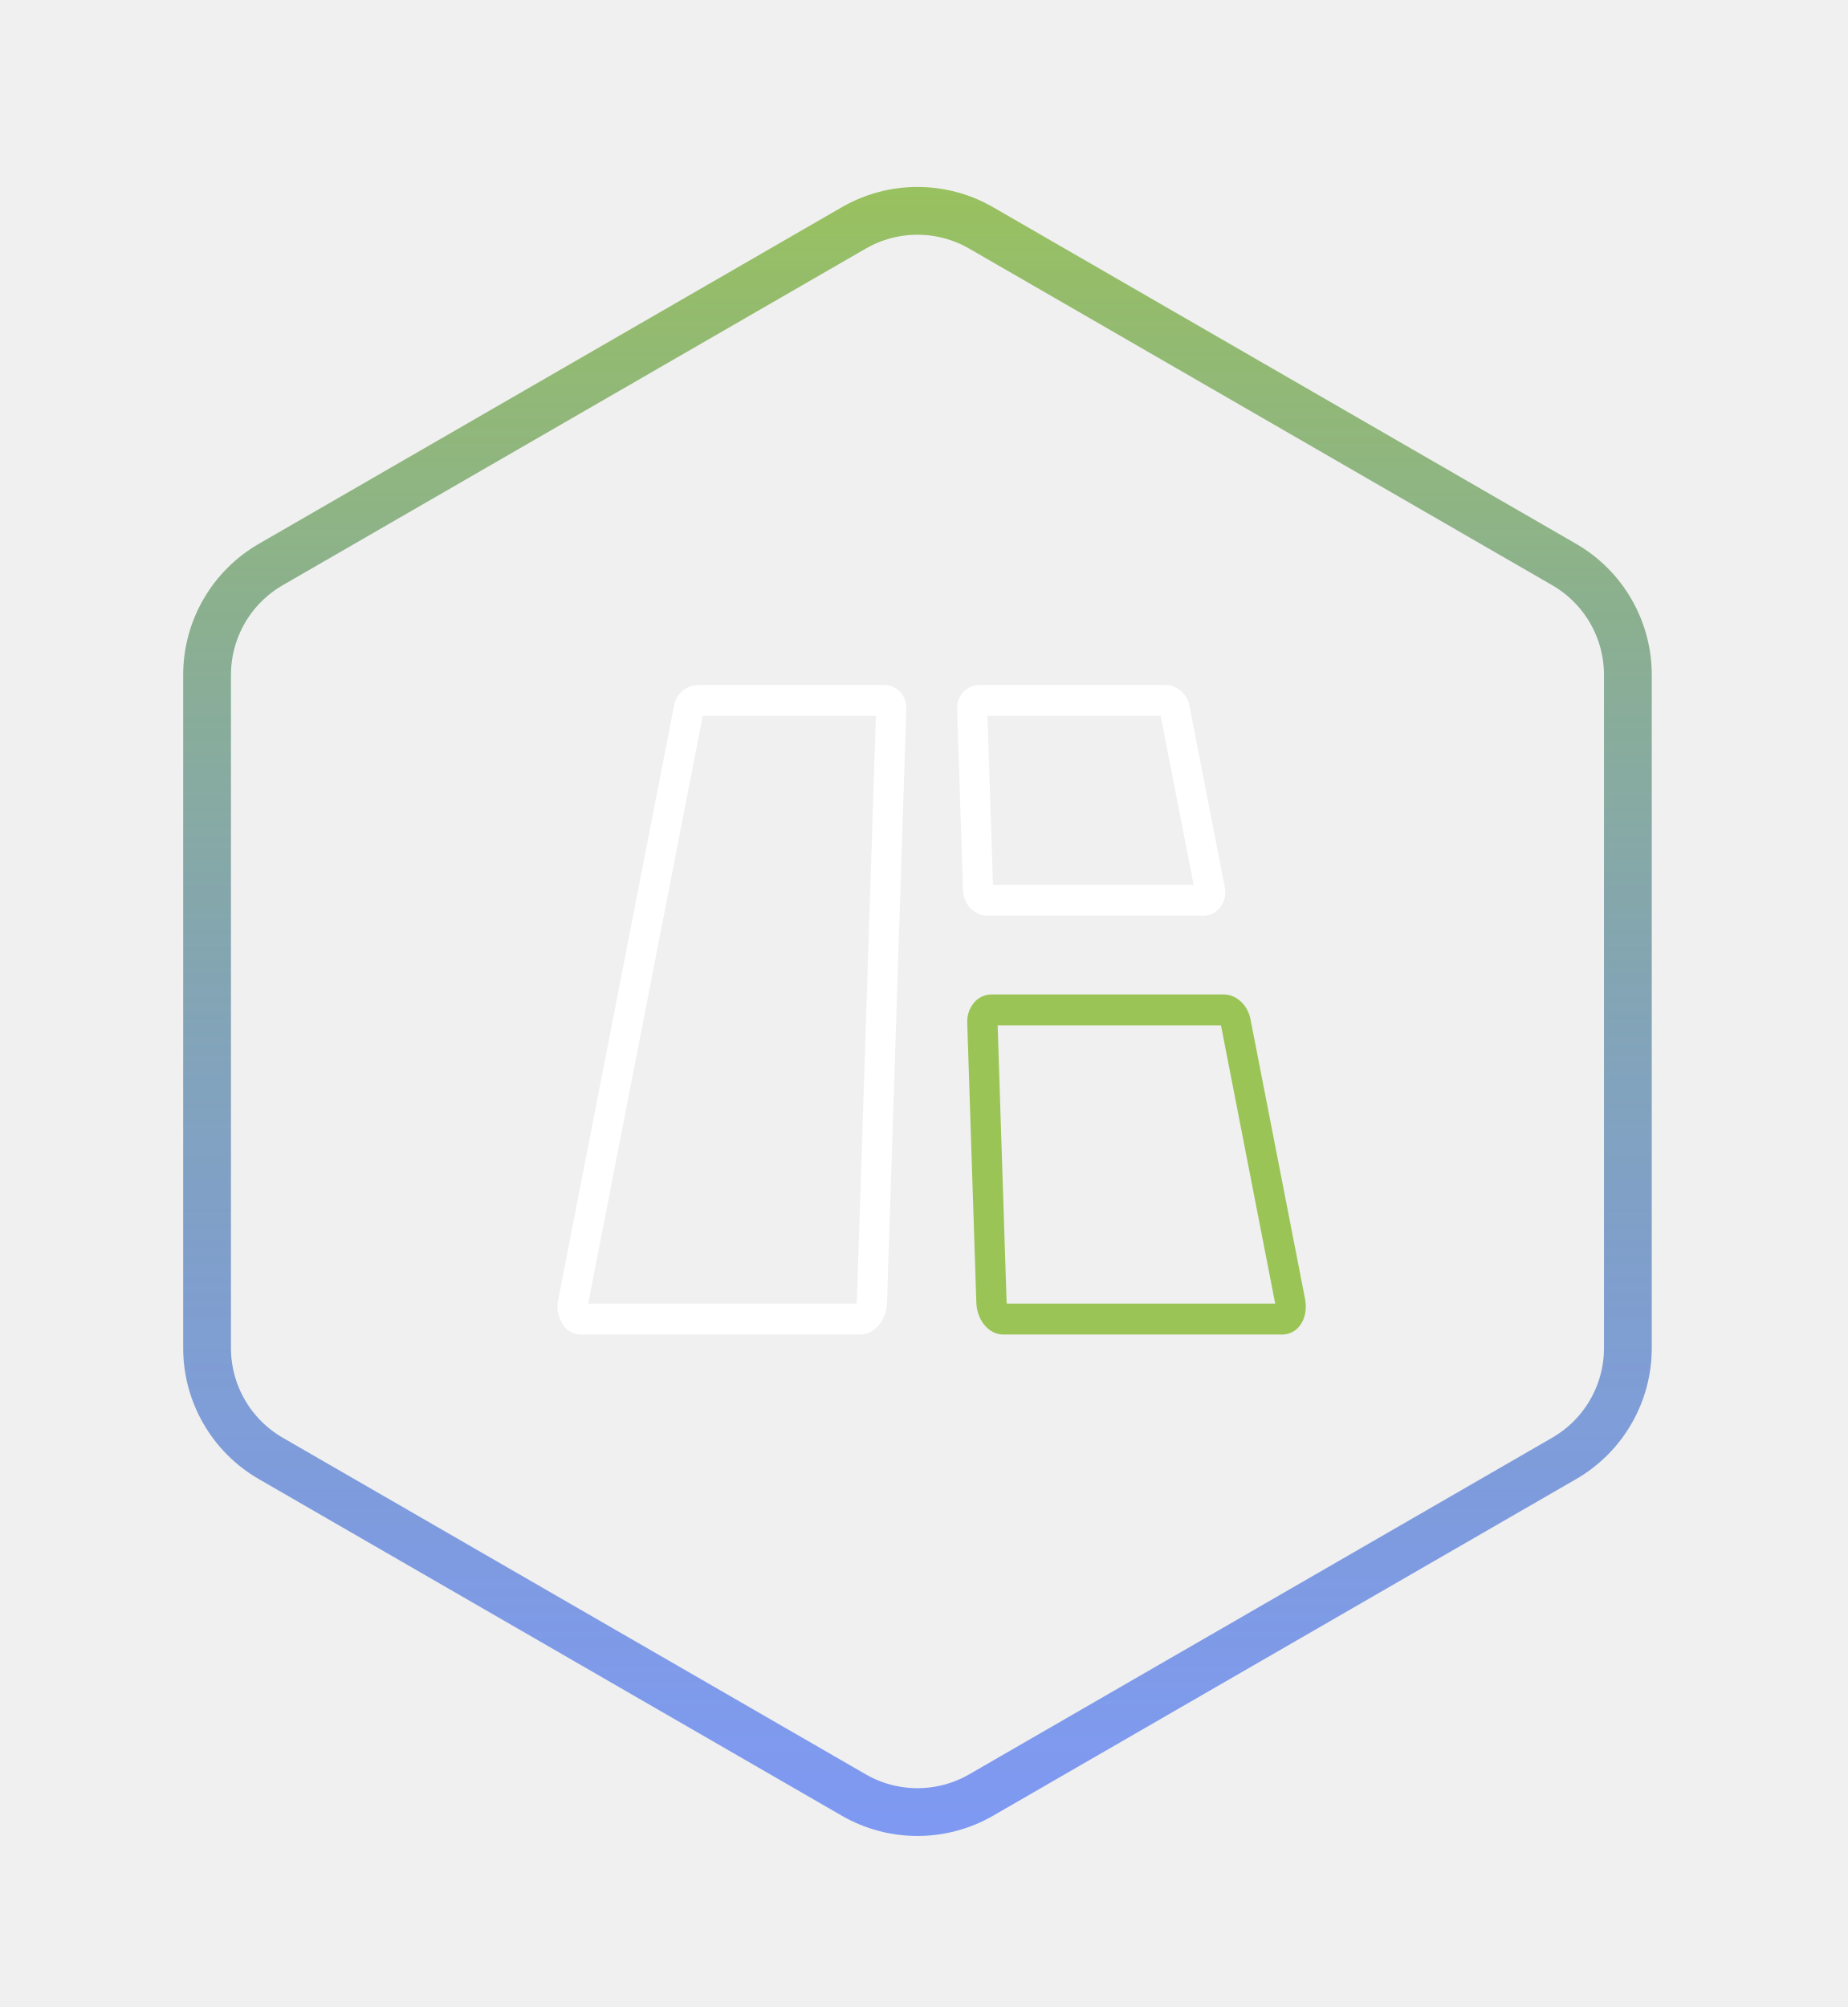
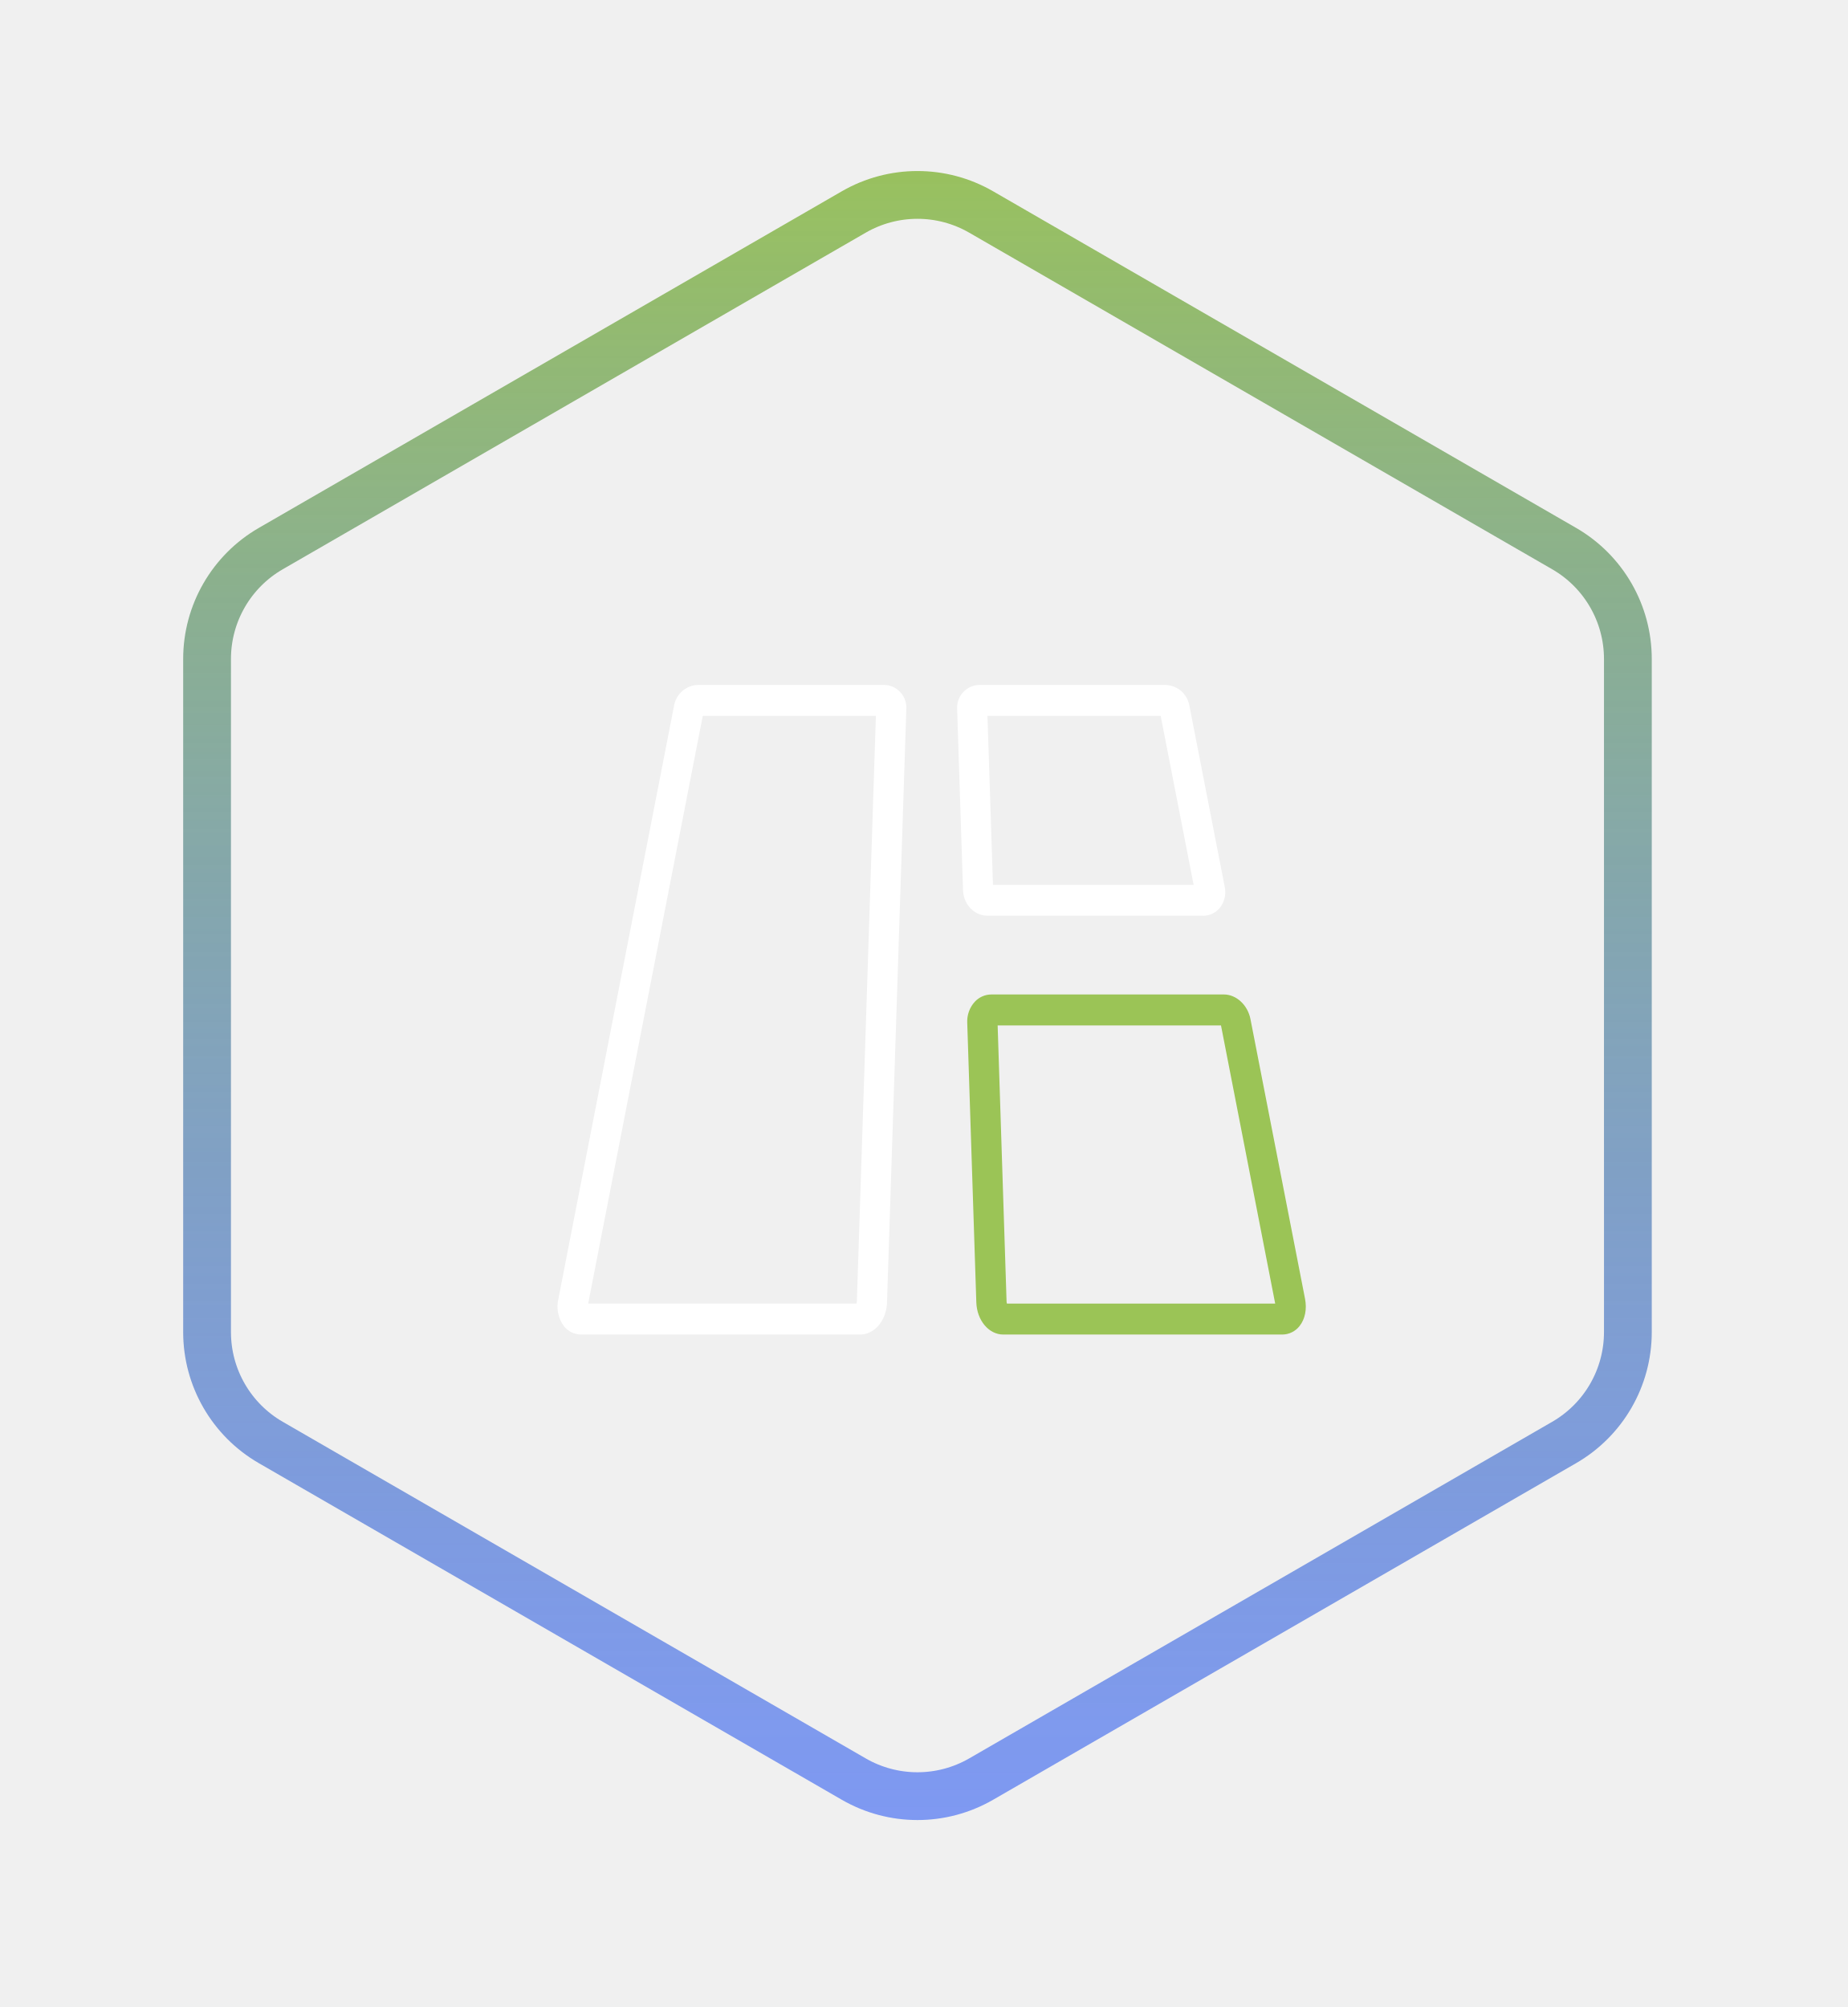
<svg xmlns="http://www.w3.org/2000/svg" width="116" height="126" viewBox="0 0 116 126" fill="none">
-   <path fill-rule="evenodd" clip-rule="evenodd" d="M53.6 14.309C56.075 12.88 59.125 12.88 61.6 14.309L98.201 35.441C100.676 36.87 102.201 39.511 102.201 42.369V84.631C102.201 87.489 100.676 90.13 98.201 91.559L61.6 112.691C59.125 114.12 56.075 114.12 53.6 112.691L17 91.559C14.525 90.13 13 87.489 13 84.631V42.369C13 39.511 14.525 36.87 17 35.441L53.6 14.309Z" stroke="url(#paint0_linear)" stroke-width="3" />
+   <path fill-rule="evenodd" clip-rule="evenodd" d="M53.6 13.309C56.075 11.88 59.125 11.88 61.6 13.309L98.201 34.441C100.676 35.87 102.201 38.511 102.201 41.369V83.631C102.201 86.489 100.676 89.13 98.201 90.559L61.6 111.691C59.125 113.12 56.075 113.12 53.6 111.691L17 90.559C14.525 89.13 13 86.489 13 83.631V41.369C13 38.511 14.525 35.87 17 34.441L53.6 13.309Z" stroke="url(#paint0_linear)" stroke-width="3" />
  <path fill-rule="evenodd" clip-rule="evenodd" d="M56.901 44.492C56.911 44.301 56.881 44.11 56.815 43.93C56.749 43.75 56.647 43.586 56.516 43.447C56.385 43.307 56.227 43.196 56.051 43.119C55.876 43.042 55.687 43.002 55.496 43H43.817C43.461 43.011 43.119 43.143 42.848 43.374C42.577 43.605 42.392 43.921 42.325 44.271L35.058 81.536C34.987 81.829 34.981 82.134 35.04 82.43C35.098 82.725 35.22 83.005 35.397 83.249C35.526 83.414 35.691 83.549 35.88 83.641C36.068 83.734 36.275 83.782 36.485 83.783H53.997C54.745 83.783 55.381 83.186 55.604 82.346C55.652 82.164 55.681 81.971 55.688 81.77C55.688 81.767 55.688 81.763 55.688 81.76L56.901 44.492ZM61.053 57.139C61.236 57.293 61.452 57.404 61.685 57.455C61.78 57.476 61.878 57.487 61.979 57.487H75.537L75.54 57.49C75.743 57.49 75.944 57.444 76.127 57.355C76.31 57.266 76.471 57.137 76.597 56.978C76.737 56.795 76.836 56.584 76.887 56.358C76.906 56.276 76.918 56.192 76.923 56.108C76.923 56.105 76.923 56.103 76.924 56.101C76.925 56.083 76.925 56.065 76.926 56.047C76.929 55.922 76.917 55.797 76.891 55.675L74.666 44.271C74.598 43.92 74.413 43.603 74.141 43.372C73.868 43.141 73.525 43.01 73.168 43H61.492C61.301 43.003 61.112 43.044 60.938 43.121C60.763 43.198 60.606 43.31 60.475 43.449C60.344 43.588 60.242 43.752 60.176 43.931C60.11 44.11 60.081 44.301 60.09 44.492L60.461 55.899C60.478 56.401 60.708 56.848 61.053 57.139ZM74.938 55.55L72.87 44.943H61.995L62.34 55.547L62.347 55.55H74.938ZM53.773 81.84C53.775 81.835 53.776 81.83 53.777 81.825C53.781 81.811 53.784 81.797 53.786 81.783C53.791 81.758 53.794 81.732 53.795 81.707C53.795 81.704 53.795 81.701 53.796 81.698C53.796 81.698 53.796 81.697 53.796 81.696L54.99 44.943H44.121L36.927 81.84H53.773Z" fill="white" />
  <path d="M80.504 83.783H62.989C62.077 83.783 61.331 82.893 61.295 81.76L60.725 64.2C60.704 63.72 60.873 63.25 61.196 62.894C61.329 62.749 61.49 62.634 61.67 62.554C61.849 62.475 62.043 62.434 62.24 62.433H76.838C77.62 62.433 78.334 63.096 78.506 63.979L81.932 81.536C82.06 82.192 81.932 82.817 81.589 83.249C81.46 83.414 81.296 83.548 81.108 83.64C80.92 83.733 80.714 83.782 80.504 83.783ZM63.213 81.84H80.059L76.656 64.376H62.634L63.194 81.696C63.194 81.744 63.203 81.792 63.216 81.84H63.213Z" fill="#9BC456" />
  <defs>
-     <linearGradient id="paint0_linear" x1="57.6" y1="7.594" x2="57.6" y2="119.406" gradientUnits="userSpaceOnUse">
+     <linearGradient id="paint0_linear" x1="57.6" y1="6.594" x2="57.6" y2="118.406" gradientUnits="userSpaceOnUse">
      <stop stop-color="#9BC456" />
      <stop offset="1" stop-color="#345FFA" stop-opacity="0.6" />
    </linearGradient>
  </defs>
</svg>
